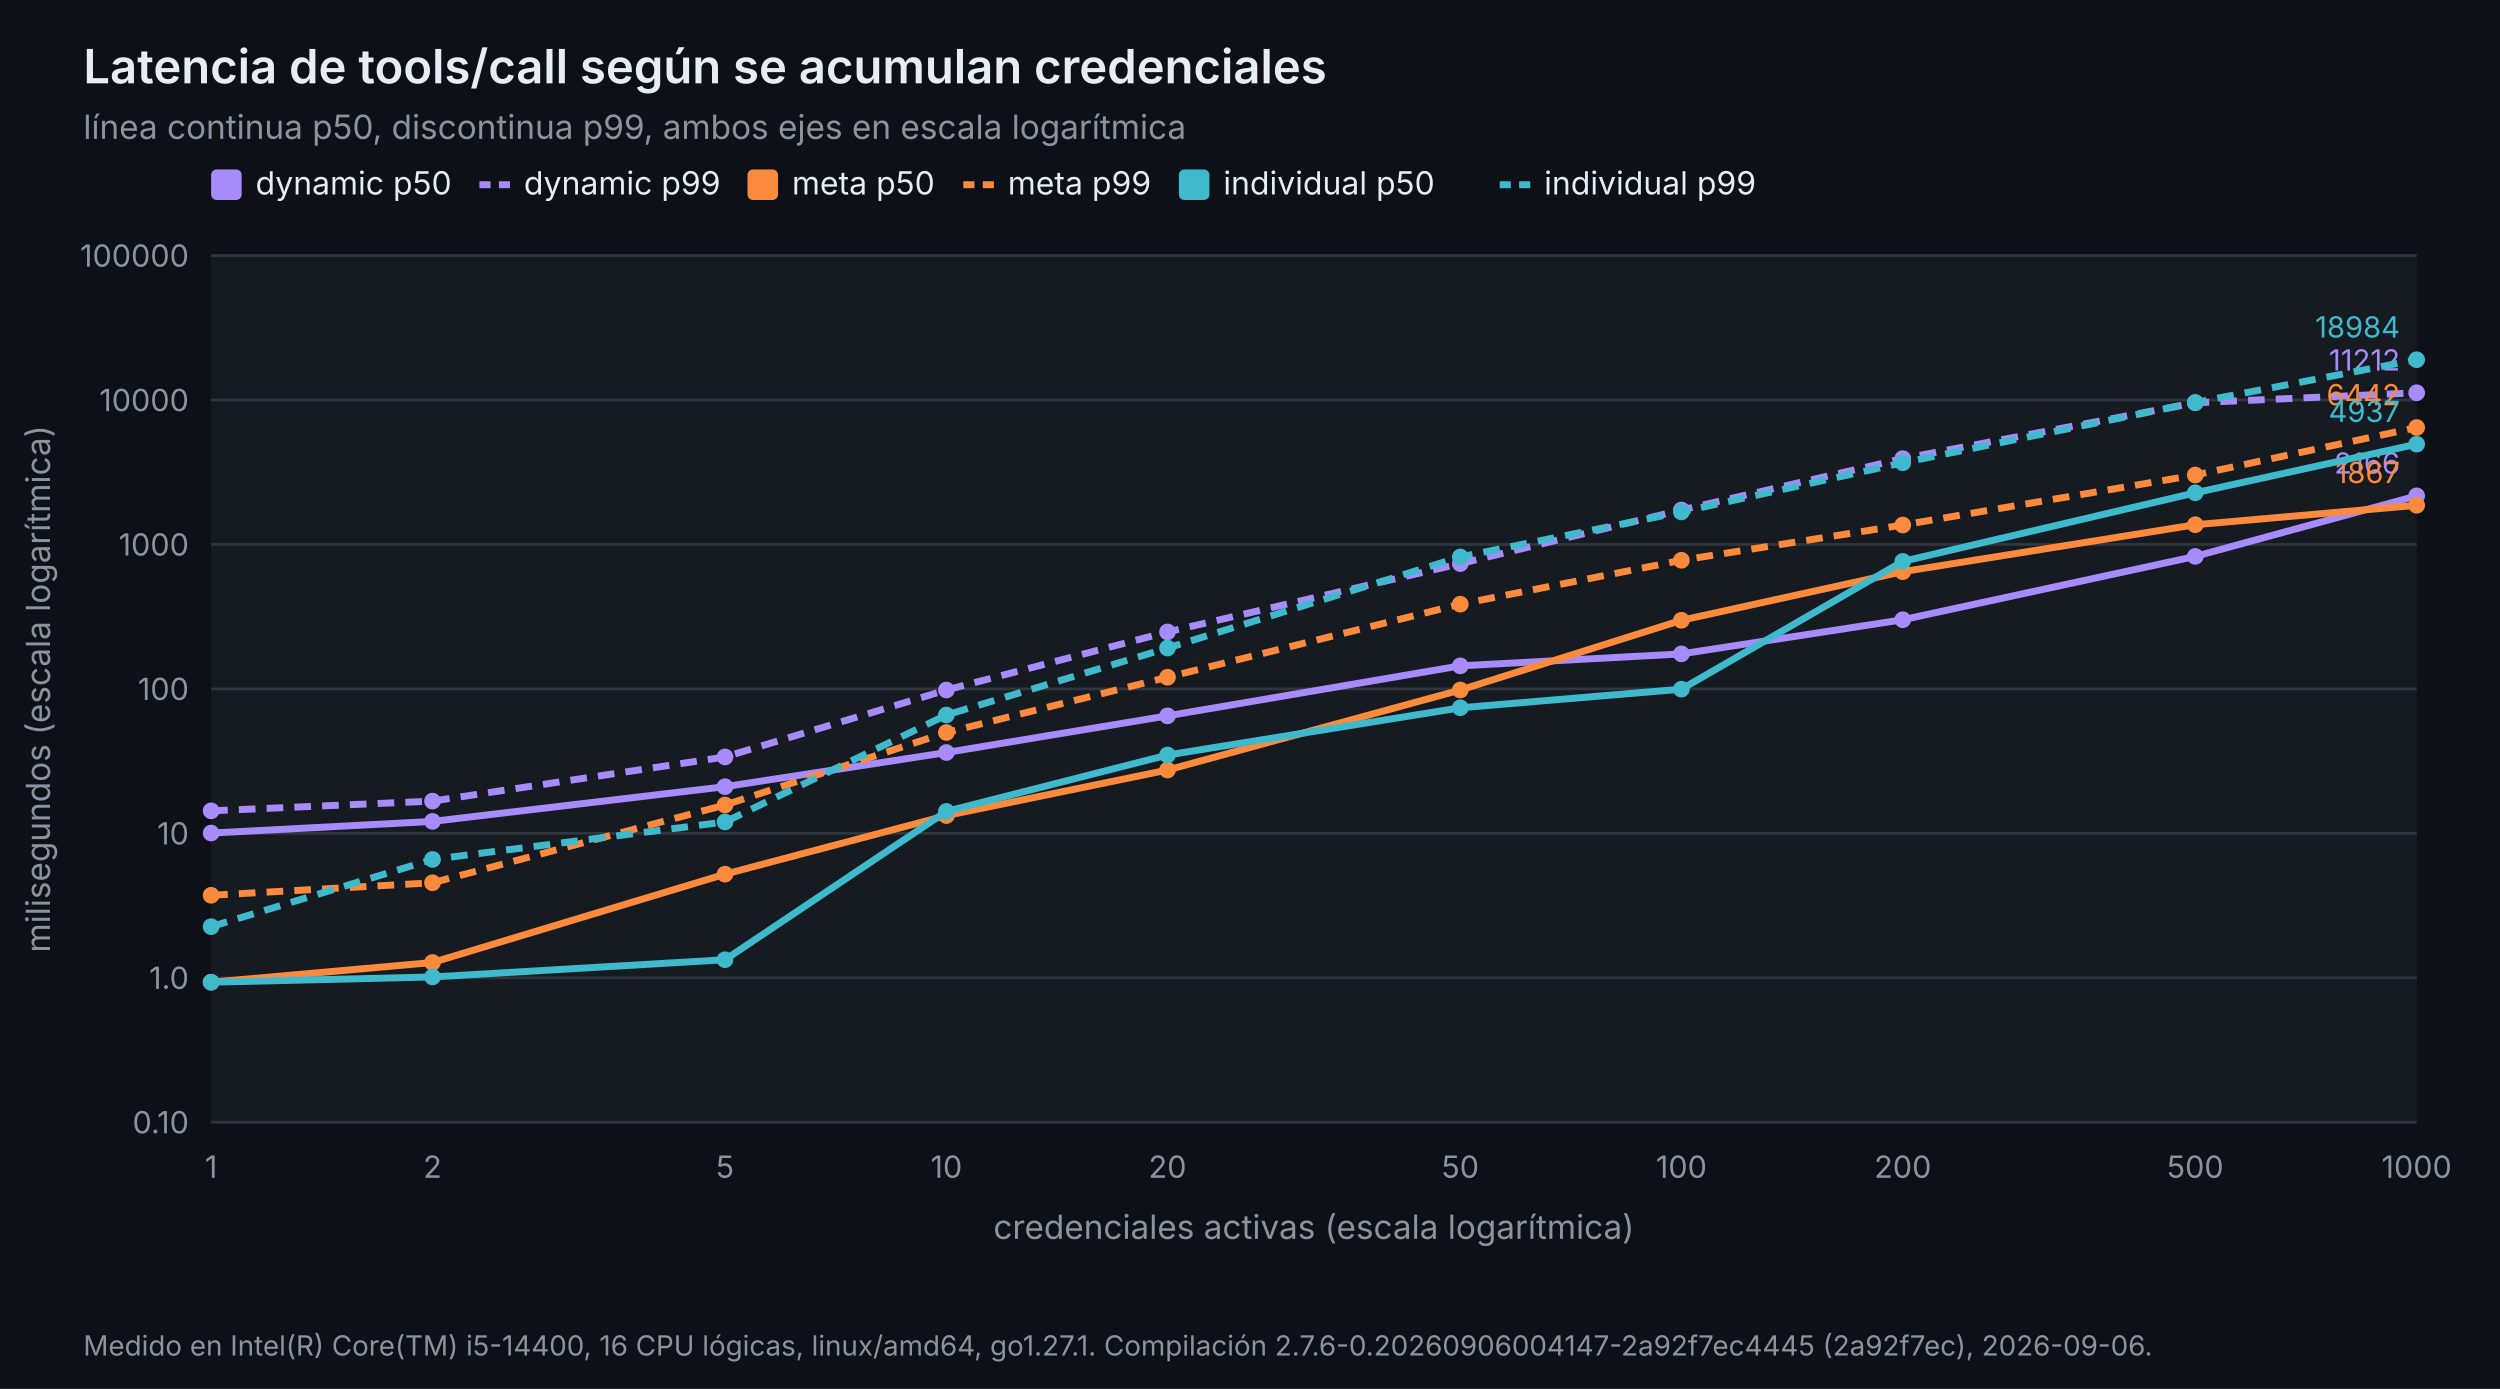
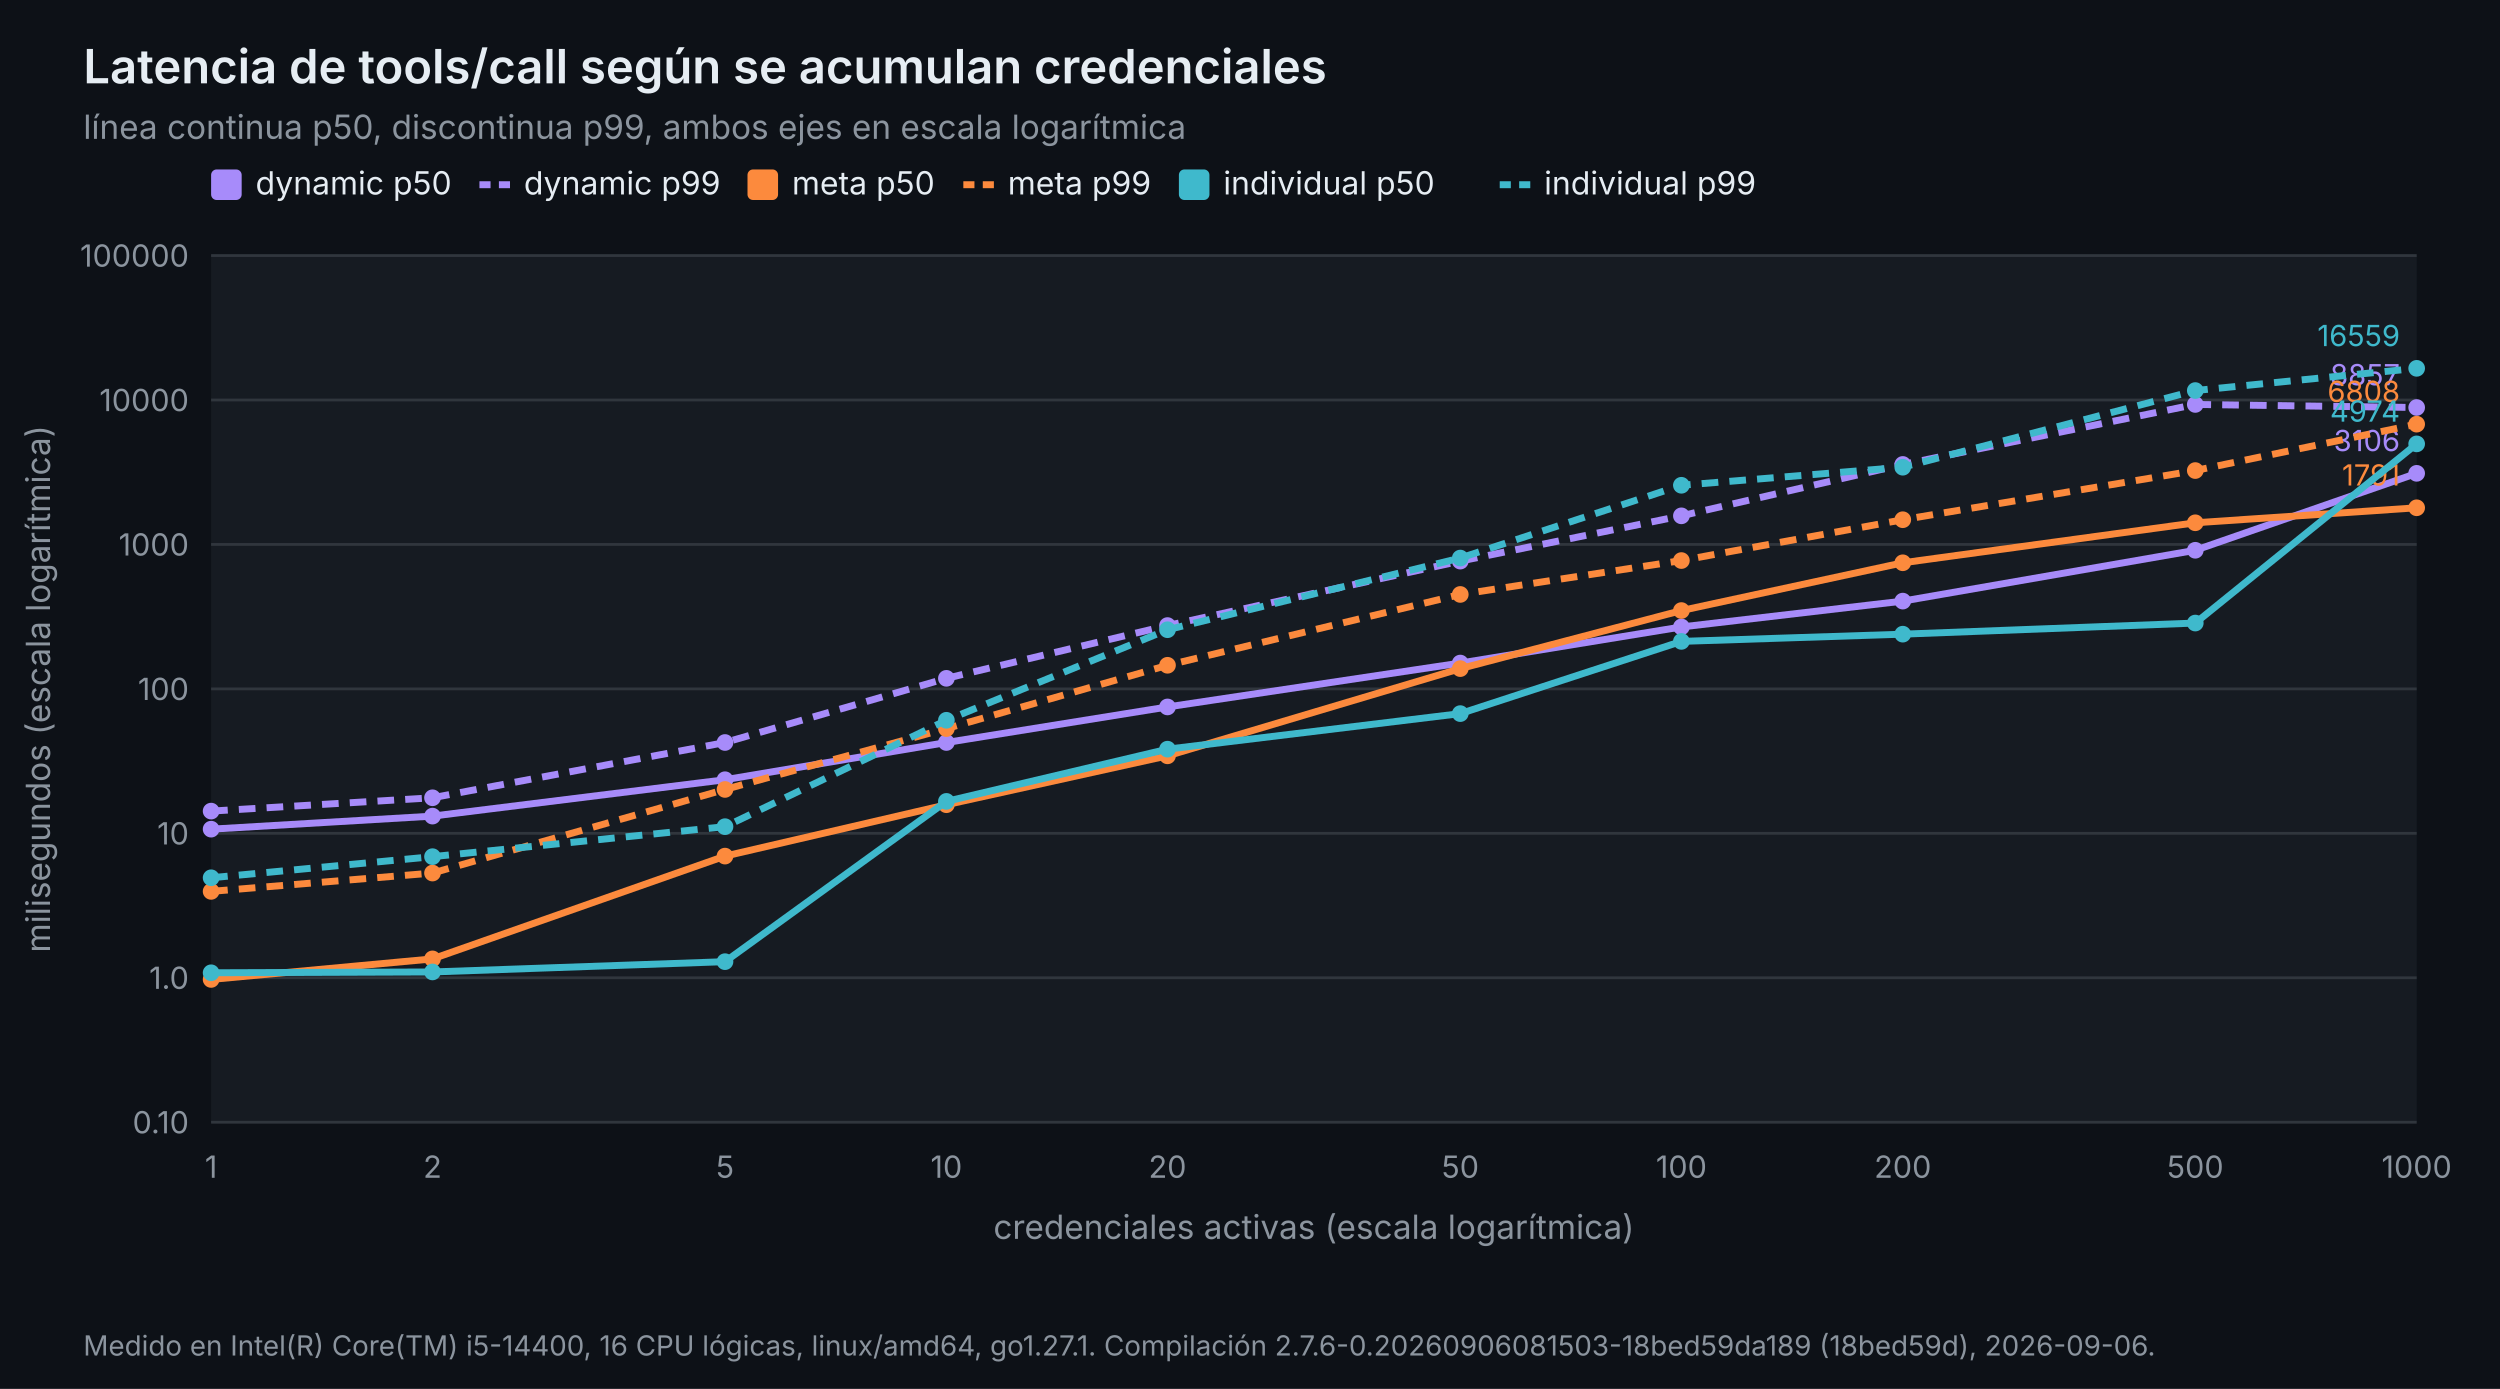
- <svg xmlns="http://www.w3.org/2000/svg" viewBox="0 0 900 500" width="900" height="500" role="img" aria-label="Latencia de tools/call según se acumulan credenciales. línea continua p50, discontinua p99, ambos ejes en escala logarítmica. Medido en Intel(R) Core(TM) i5-14400, 16 CPU lógicas, linux/amd64, go1.27.1. Compilación 2.7.6-0.20260906004147-2a92f7ec4445 (2a92f7ec), 2026-09-06.">
+ <svg xmlns="http://www.w3.org/2000/svg" viewBox="0 0 900 500" width="900" height="500" role="img" aria-label="Latencia de tools/call según se acumulan credenciales. línea continua p50, discontinua p99, ambos ejes en escala logarítmica. Medido en Intel(R) Core(TM) i5-14400, 16 CPU lógicas, linux/amd64, go1.27.1. Compilación 2.7.6-0.20260906081503-18bed59da189 (18bed59d), 2026-09-06.">
  <rect width="900" height="500" fill="#0d1117" />
  <text x="30" y="30" font-family="ui-sans-serif,system-ui,-apple-system,Segoe UI,sans-serif" font-size="17" font-weight="600" fill="#e6edf3">Latencia de tools/call según se acumulan credenciales</text>
  <text x="30" y="50" font-family="ui-sans-serif,system-ui,-apple-system,Segoe UI,sans-serif" font-size="12" fill="#8b949e">línea continua p50, discontinua p99, ambos ejes en escala logarítmica</text>
  <rect x="76" y="92" width="794" height="312" fill="#161b22" />
  <rect x="76.0" y="61.0" width="11" height="11" rx="2" fill="#a78bfa" />
  <text x="92.0" y="70.0" font-family="ui-sans-serif,system-ui,-apple-system,Segoe UI,sans-serif" font-size="11.5" fill="#e6edf3">dynamic p50</text>
  <line x1="172.6" y1="66.5" x2="183.6" y2="66.5" stroke="#a78bfa" stroke-width="2.5" stroke-dasharray="4 3" />
  <text x="188.6" y="70.0" font-family="ui-sans-serif,system-ui,-apple-system,Segoe UI,sans-serif" font-size="11.5" fill="#e6edf3">dynamic p99</text>
  <rect x="269.1" y="61.0" width="11" height="11" rx="2" fill="#fc8a3d" />
  <text x="285.1" y="70.0" font-family="ui-sans-serif,system-ui,-apple-system,Segoe UI,sans-serif" font-size="11.5" fill="#e6edf3">meta p50</text>
  <line x1="346.8" y1="66.5" x2="357.8" y2="66.5" stroke="#fc8a3d" stroke-width="2.5" stroke-dasharray="4 3" />
  <text x="362.8" y="70.0" font-family="ui-sans-serif,system-ui,-apple-system,Segoe UI,sans-serif" font-size="11.5" fill="#e6edf3">meta p99</text>
  <rect x="424.4" y="61.0" width="11" height="11" rx="2" fill="#3fb9cc" />
  <text x="440.4" y="70.0" font-family="ui-sans-serif,system-ui,-apple-system,Segoe UI,sans-serif" font-size="11.5" fill="#e6edf3">individual p50</text>
  <line x1="539.9" y1="66.5" x2="550.9" y2="66.5" stroke="#3fb9cc" stroke-width="2.5" stroke-dasharray="4 3" />
  <text x="555.9" y="70.0" font-family="ui-sans-serif,system-ui,-apple-system,Segoe UI,sans-serif" font-size="11.5" fill="#e6edf3">individual p99</text>
  <line x1="76" y1="404.0" x2="870" y2="404.0" stroke="#30363d" stroke-width="1" />
  <text x="68" y="408.0" font-family="ui-sans-serif,system-ui,-apple-system,Segoe UI,sans-serif" font-size="11" text-anchor="end" fill="#8b949e">0.10</text>
  <line x1="76" y1="352.0" x2="870" y2="352.0" stroke="#30363d" stroke-width="1" />
  <text x="68" y="356.0" font-family="ui-sans-serif,system-ui,-apple-system,Segoe UI,sans-serif" font-size="11" text-anchor="end" fill="#8b949e">1.0</text>
  <line x1="76" y1="300.0" x2="870" y2="300.0" stroke="#30363d" stroke-width="1" />
  <text x="68" y="304.0" font-family="ui-sans-serif,system-ui,-apple-system,Segoe UI,sans-serif" font-size="11" text-anchor="end" fill="#8b949e">10</text>
  <line x1="76" y1="248.0" x2="870" y2="248.0" stroke="#30363d" stroke-width="1" />
  <text x="68" y="252.0" font-family="ui-sans-serif,system-ui,-apple-system,Segoe UI,sans-serif" font-size="11" text-anchor="end" fill="#8b949e">100</text>
  <line x1="76" y1="196.0" x2="870" y2="196.0" stroke="#30363d" stroke-width="1" />
  <text x="68" y="200.0" font-family="ui-sans-serif,system-ui,-apple-system,Segoe UI,sans-serif" font-size="11" text-anchor="end" fill="#8b949e">1000</text>
  <line x1="76" y1="144.0" x2="870" y2="144.0" stroke="#30363d" stroke-width="1" />
  <text x="68" y="148.0" font-family="ui-sans-serif,system-ui,-apple-system,Segoe UI,sans-serif" font-size="11" text-anchor="end" fill="#8b949e">10000</text>
  <line x1="76" y1="92.0" x2="870" y2="92.0" stroke="#30363d" stroke-width="1" />
  <text x="68" y="96.0" font-family="ui-sans-serif,system-ui,-apple-system,Segoe UI,sans-serif" font-size="11" text-anchor="end" fill="#8b949e">100000</text>
  <text x="18" y="248.0" font-family="ui-sans-serif,system-ui,-apple-system,Segoe UI,sans-serif" font-size="12" fill="#8b949e" text-anchor="middle" transform="rotate(-90 18 248.0)">milisegundos (escala logarítmica)</text>
  <text x="473.0" y="446" font-family="ui-sans-serif,system-ui,-apple-system,Segoe UI,sans-serif" font-size="12" text-anchor="middle" fill="#8b949e">credenciales activas (escala logarítmica)</text>
-   <text x="30" y="488" font-family="ui-sans-serif,system-ui,-apple-system,Segoe UI,sans-serif" font-size="10" fill="#8b949e">Medido en Intel(R) Core(TM) i5-14400, 16 CPU lógicas, linux/amd64, go1.27.1. Compilación 2.7.6-0.20260906004147-2a92f7ec4445 (2a92f7ec), 2026-09-06.</text>
+   <text x="30" y="488" font-family="ui-sans-serif,system-ui,-apple-system,Segoe UI,sans-serif" font-size="10" fill="#8b949e">Medido en Intel(R) Core(TM) i5-14400, 16 CPU lógicas, linux/amd64, go1.27.1. Compilación 2.7.6-0.20260906081503-18bed59da189 (18bed59d), 2026-09-06.</text>
  <text x="76.0" y="424" font-family="ui-sans-serif,system-ui,-apple-system,Segoe UI,sans-serif" font-size="11" text-anchor="middle" fill="#8b949e">1</text>
  <text x="155.7" y="424" font-family="ui-sans-serif,system-ui,-apple-system,Segoe UI,sans-serif" font-size="11" text-anchor="middle" fill="#8b949e">2</text>
  <text x="261.0" y="424" font-family="ui-sans-serif,system-ui,-apple-system,Segoe UI,sans-serif" font-size="11" text-anchor="middle" fill="#8b949e">5</text>
  <text x="340.7" y="424" font-family="ui-sans-serif,system-ui,-apple-system,Segoe UI,sans-serif" font-size="11" text-anchor="middle" fill="#8b949e">10</text>
  <text x="420.3" y="424" font-family="ui-sans-serif,system-ui,-apple-system,Segoe UI,sans-serif" font-size="11" text-anchor="middle" fill="#8b949e">20</text>
  <text x="525.7" y="424" font-family="ui-sans-serif,system-ui,-apple-system,Segoe UI,sans-serif" font-size="11" text-anchor="middle" fill="#8b949e">50</text>
  <text x="605.3" y="424" font-family="ui-sans-serif,system-ui,-apple-system,Segoe UI,sans-serif" font-size="11" text-anchor="middle" fill="#8b949e">100</text>
  <text x="685.0" y="424" font-family="ui-sans-serif,system-ui,-apple-system,Segoe UI,sans-serif" font-size="11" text-anchor="middle" fill="#8b949e">200</text>
  <text x="790.3" y="424" font-family="ui-sans-serif,system-ui,-apple-system,Segoe UI,sans-serif" font-size="11" text-anchor="middle" fill="#8b949e">500</text>
  <text x="870.0" y="424" font-family="ui-sans-serif,system-ui,-apple-system,Segoe UI,sans-serif" font-size="11" text-anchor="middle" fill="#8b949e">1000</text>
-   <path d="M76.0,299.9L155.7,295.7L261.0,283.2L340.7,270.9L420.3,257.7L525.7,239.7L605.3,235.4L685.0,223.1L790.3,200.3L870.0,178.5" fill="none" stroke="#a78bfa" stroke-width="2.5" stroke-linejoin="round" />
-   <circle cx="76.0" cy="299.9" r="3" fill="#a78bfa" />
-   <circle cx="155.7" cy="295.7" r="3" fill="#a78bfa" />
-   <circle cx="261.0" cy="283.2" r="3" fill="#a78bfa" />
-   <circle cx="340.7" cy="270.9" r="3" fill="#a78bfa" />
-   <circle cx="420.3" cy="257.7" r="3" fill="#a78bfa" />
-   <circle cx="525.7" cy="239.7" r="3" fill="#a78bfa" />
-   <circle cx="605.3" cy="235.4" r="3" fill="#a78bfa" />
-   <circle cx="685.0" cy="223.1" r="3" fill="#a78bfa" />
-   <circle cx="790.3" cy="200.3" r="3" fill="#a78bfa" />
-   <circle cx="870.0" cy="178.5" r="3" fill="#a78bfa" />
-   <text x="864.0" y="170.5" font-family="ui-sans-serif,system-ui,-apple-system,Segoe UI,sans-serif" font-size="10.5" text-anchor="end" fill="#a78bfa">2166</text>
-   <path d="M76.0,291.9L155.7,288.4L261.0,272.5L340.7,248.4L420.3,227.5L525.7,202.9L605.3,183.6L685.0,165.1L790.3,145.0L870.0,141.4" fill="none" stroke="#a78bfa" stroke-width="2.5" stroke-linejoin="round" stroke-dasharray="6 4" />
-   <circle cx="76.0" cy="291.9" r="3" fill="#a78bfa" />
-   <circle cx="155.7" cy="288.4" r="3" fill="#a78bfa" />
-   <circle cx="261.0" cy="272.5" r="3" fill="#a78bfa" />
-   <circle cx="340.7" cy="248.4" r="3" fill="#a78bfa" />
-   <circle cx="420.3" cy="227.5" r="3" fill="#a78bfa" />
-   <circle cx="525.7" cy="202.9" r="3" fill="#a78bfa" />
-   <circle cx="605.3" cy="183.6" r="3" fill="#a78bfa" />
-   <circle cx="685.0" cy="165.1" r="3" fill="#a78bfa" />
-   <circle cx="790.3" cy="145.0" r="3" fill="#a78bfa" />
-   <circle cx="870.0" cy="141.4" r="3" fill="#a78bfa" />
-   <text x="864.0" y="133.4" font-family="ui-sans-serif,system-ui,-apple-system,Segoe UI,sans-serif" font-size="10.5" text-anchor="end" fill="#a78bfa">11212</text>
-   <path d="M76.0,353.6L155.7,346.5L261.0,314.7L340.7,293.6L420.3,277.2L525.7,248.4L605.3,223.3L685.0,205.8L790.3,188.9L870.0,181.9" fill="none" stroke="#fc8a3d" stroke-width="2.5" stroke-linejoin="round" />
-   <circle cx="76.0" cy="353.6" r="3" fill="#fc8a3d" />
-   <circle cx="155.7" cy="346.5" r="3" fill="#fc8a3d" />
-   <circle cx="261.0" cy="314.7" r="3" fill="#fc8a3d" />
-   <circle cx="340.7" cy="293.6" r="3" fill="#fc8a3d" />
-   <circle cx="420.3" cy="277.2" r="3" fill="#fc8a3d" />
-   <circle cx="525.7" cy="248.4" r="3" fill="#fc8a3d" />
-   <circle cx="605.3" cy="223.3" r="3" fill="#fc8a3d" />
-   <circle cx="685.0" cy="205.8" r="3" fill="#fc8a3d" />
-   <circle cx="790.3" cy="188.9" r="3" fill="#fc8a3d" />
-   <circle cx="870.0" cy="181.9" r="3" fill="#fc8a3d" />
-   <text x="864.0" y="173.9" font-family="ui-sans-serif,system-ui,-apple-system,Segoe UI,sans-serif" font-size="10.5" text-anchor="end" fill="#fc8a3d">1867</text>
-   <path d="M76.0,322.3L155.7,317.8L261.0,289.8L340.7,263.7L420.3,243.8L525.7,217.5L605.3,201.7L685.0,189.0L790.3,171.0L870.0,153.9" fill="none" stroke="#fc8a3d" stroke-width="2.5" stroke-linejoin="round" stroke-dasharray="6 4" />
-   <circle cx="76.0" cy="322.3" r="3" fill="#fc8a3d" />
-   <circle cx="155.7" cy="317.8" r="3" fill="#fc8a3d" />
-   <circle cx="261.0" cy="289.8" r="3" fill="#fc8a3d" />
-   <circle cx="340.7" cy="263.7" r="3" fill="#fc8a3d" />
-   <circle cx="420.3" cy="243.8" r="3" fill="#fc8a3d" />
-   <circle cx="525.7" cy="217.5" r="3" fill="#fc8a3d" />
-   <circle cx="605.3" cy="201.7" r="3" fill="#fc8a3d" />
-   <circle cx="685.0" cy="189.0" r="3" fill="#fc8a3d" />
-   <circle cx="790.3" cy="171.0" r="3" fill="#fc8a3d" />
-   <circle cx="870.0" cy="153.9" r="3" fill="#fc8a3d" />
-   <text x="864.0" y="145.9" font-family="ui-sans-serif,system-ui,-apple-system,Segoe UI,sans-serif" font-size="10.5" text-anchor="end" fill="#fc8a3d">6442</text>
-   <path d="M76.0,353.6L155.7,351.7L261.0,345.5L340.7,292.1L420.3,271.8L525.7,254.8L605.3,248.1L685.0,202.1L790.3,177.4L870.0,159.9" fill="none" stroke="#3fb9cc" stroke-width="2.5" stroke-linejoin="round" />
-   <circle cx="76.0" cy="353.6" r="3" fill="#3fb9cc" />
-   <circle cx="155.7" cy="351.7" r="3" fill="#3fb9cc" />
-   <circle cx="261.0" cy="345.5" r="3" fill="#3fb9cc" />
-   <circle cx="340.7" cy="292.1" r="3" fill="#3fb9cc" />
-   <circle cx="420.3" cy="271.8" r="3" fill="#3fb9cc" />
-   <circle cx="525.7" cy="254.8" r="3" fill="#3fb9cc" />
-   <circle cx="605.3" cy="248.1" r="3" fill="#3fb9cc" />
-   <circle cx="685.0" cy="202.1" r="3" fill="#3fb9cc" />
-   <circle cx="790.3" cy="177.4" r="3" fill="#3fb9cc" />
-   <circle cx="870.0" cy="159.9" r="3" fill="#3fb9cc" />
-   <text x="864.0" y="151.9" font-family="ui-sans-serif,system-ui,-apple-system,Segoe UI,sans-serif" font-size="10.5" text-anchor="end" fill="#3fb9cc">4937</text>
-   <path d="M76.0,333.6L155.7,309.4L261.0,295.9L340.7,257.4L420.3,233.3L525.7,200.5L605.3,184.3L685.0,166.6L790.3,144.9L870.0,129.5" fill="none" stroke="#3fb9cc" stroke-width="2.5" stroke-linejoin="round" stroke-dasharray="6 4" />
-   <circle cx="76.0" cy="333.6" r="3" fill="#3fb9cc" />
-   <circle cx="155.7" cy="309.4" r="3" fill="#3fb9cc" />
-   <circle cx="261.0" cy="295.9" r="3" fill="#3fb9cc" />
-   <circle cx="340.7" cy="257.4" r="3" fill="#3fb9cc" />
-   <circle cx="420.3" cy="233.3" r="3" fill="#3fb9cc" />
-   <circle cx="525.7" cy="200.5" r="3" fill="#3fb9cc" />
-   <circle cx="605.3" cy="184.3" r="3" fill="#3fb9cc" />
-   <circle cx="685.0" cy="166.6" r="3" fill="#3fb9cc" />
-   <circle cx="790.3" cy="144.9" r="3" fill="#3fb9cc" />
-   <circle cx="870.0" cy="129.5" r="3" fill="#3fb9cc" />
-   <text x="864.0" y="121.5" font-family="ui-sans-serif,system-ui,-apple-system,Segoe UI,sans-serif" font-size="10.5" text-anchor="end" fill="#3fb9cc">18984</text>
+   <path d="M76.0,298.5L155.7,293.8L261.0,280.7L340.7,267.3L420.3,254.5L525.7,238.7L605.3,225.7L685.0,216.4L790.3,198.1L870.0,170.4" fill="none" stroke="#a78bfa" stroke-width="2.5" stroke-linejoin="round" />
+   <circle cx="76.0" cy="298.5" r="3" fill="#a78bfa" />
+   <circle cx="155.7" cy="293.8" r="3" fill="#a78bfa" />
+   <circle cx="261.0" cy="280.7" r="3" fill="#a78bfa" />
+   <circle cx="340.7" cy="267.3" r="3" fill="#a78bfa" />
+   <circle cx="420.3" cy="254.5" r="3" fill="#a78bfa" />
+   <circle cx="525.7" cy="238.7" r="3" fill="#a78bfa" />
+   <circle cx="605.3" cy="225.7" r="3" fill="#a78bfa" />
+   <circle cx="685.0" cy="216.4" r="3" fill="#a78bfa" />
+   <circle cx="790.3" cy="198.1" r="3" fill="#a78bfa" />
+   <circle cx="870.0" cy="170.4" r="3" fill="#a78bfa" />
+   <text x="864.0" y="162.4" font-family="ui-sans-serif,system-ui,-apple-system,Segoe UI,sans-serif" font-size="10.5" text-anchor="end" fill="#a78bfa">3106</text>
+   <path d="M76.0,292.0L155.7,287.2L261.0,267.3L340.7,244.2L420.3,225.2L525.7,202.0L605.3,185.7L685.0,167.2L790.3,145.6L870.0,146.7" fill="none" stroke="#a78bfa" stroke-width="2.5" stroke-linejoin="round" stroke-dasharray="6 4" />
+   <circle cx="76.0" cy="292.0" r="3" fill="#a78bfa" />
+   <circle cx="155.7" cy="287.2" r="3" fill="#a78bfa" />
+   <circle cx="261.0" cy="267.3" r="3" fill="#a78bfa" />
+   <circle cx="340.7" cy="244.2" r="3" fill="#a78bfa" />
+   <circle cx="420.3" cy="225.2" r="3" fill="#a78bfa" />
+   <circle cx="525.7" cy="202.0" r="3" fill="#a78bfa" />
+   <circle cx="605.3" cy="185.7" r="3" fill="#a78bfa" />
+   <circle cx="685.0" cy="167.2" r="3" fill="#a78bfa" />
+   <circle cx="790.3" cy="145.6" r="3" fill="#a78bfa" />
+   <circle cx="870.0" cy="146.7" r="3" fill="#a78bfa" />
+   <text x="864.0" y="138.7" font-family="ui-sans-serif,system-ui,-apple-system,Segoe UI,sans-serif" font-size="10.5" text-anchor="end" fill="#a78bfa">8857</text>
+   <path d="M76.0,352.6L155.7,345.2L261.0,308.2L340.7,289.7L420.3,272.1L525.7,240.7L605.3,219.8L685.0,202.6L790.3,188.2L870.0,182.8" fill="none" stroke="#fc8a3d" stroke-width="2.5" stroke-linejoin="round" />
+   <circle cx="76.0" cy="352.6" r="3" fill="#fc8a3d" />
+   <circle cx="155.7" cy="345.2" r="3" fill="#fc8a3d" />
+   <circle cx="261.0" cy="308.2" r="3" fill="#fc8a3d" />
+   <circle cx="340.7" cy="289.7" r="3" fill="#fc8a3d" />
+   <circle cx="420.3" cy="272.1" r="3" fill="#fc8a3d" />
+   <circle cx="525.7" cy="240.7" r="3" fill="#fc8a3d" />
+   <circle cx="605.3" cy="219.8" r="3" fill="#fc8a3d" />
+   <circle cx="685.0" cy="202.6" r="3" fill="#fc8a3d" />
+   <circle cx="790.3" cy="188.2" r="3" fill="#fc8a3d" />
+   <circle cx="870.0" cy="182.8" r="3" fill="#fc8a3d" />
+   <text x="864.0" y="174.8" font-family="ui-sans-serif,system-ui,-apple-system,Segoe UI,sans-serif" font-size="10.5" text-anchor="end" fill="#fc8a3d">1791</text>
+   <path d="M76.0,320.9L155.7,314.3L261.0,284.2L340.7,262.3L420.3,239.5L525.7,214.0L605.3,201.8L685.0,187.1L790.3,169.4L870.0,152.7" fill="none" stroke="#fc8a3d" stroke-width="2.5" stroke-linejoin="round" stroke-dasharray="6 4" />
+   <circle cx="76.0" cy="320.9" r="3" fill="#fc8a3d" />
+   <circle cx="155.7" cy="314.3" r="3" fill="#fc8a3d" />
+   <circle cx="261.0" cy="284.2" r="3" fill="#fc8a3d" />
+   <circle cx="340.7" cy="262.3" r="3" fill="#fc8a3d" />
+   <circle cx="420.3" cy="239.5" r="3" fill="#fc8a3d" />
+   <circle cx="525.7" cy="214.0" r="3" fill="#fc8a3d" />
+   <circle cx="605.3" cy="201.8" r="3" fill="#fc8a3d" />
+   <circle cx="685.0" cy="187.1" r="3" fill="#fc8a3d" />
+   <circle cx="790.3" cy="169.4" r="3" fill="#fc8a3d" />
+   <circle cx="870.0" cy="152.7" r="3" fill="#fc8a3d" />
+   <text x="864.0" y="144.7" font-family="ui-sans-serif,system-ui,-apple-system,Segoe UI,sans-serif" font-size="10.5" text-anchor="end" fill="#fc8a3d">6808</text>
+   <path d="M76.0,350.2L155.7,349.9L261.0,346.2L340.7,288.5L420.3,269.7L525.7,256.9L605.3,230.9L685.0,228.3L790.3,224.3L870.0,159.8" fill="none" stroke="#3fb9cc" stroke-width="2.5" stroke-linejoin="round" />
+   <circle cx="76.0" cy="350.2" r="3" fill="#3fb9cc" />
+   <circle cx="155.7" cy="349.9" r="3" fill="#3fb9cc" />
+   <circle cx="261.0" cy="346.2" r="3" fill="#3fb9cc" />
+   <circle cx="340.7" cy="288.5" r="3" fill="#3fb9cc" />
+   <circle cx="420.3" cy="269.7" r="3" fill="#3fb9cc" />
+   <circle cx="525.7" cy="256.9" r="3" fill="#3fb9cc" />
+   <circle cx="605.3" cy="230.9" r="3" fill="#3fb9cc" />
+   <circle cx="685.0" cy="228.3" r="3" fill="#3fb9cc" />
+   <circle cx="790.3" cy="224.3" r="3" fill="#3fb9cc" />
+   <circle cx="870.0" cy="159.8" r="3" fill="#3fb9cc" />
+   <text x="864.0" y="151.8" font-family="ui-sans-serif,system-ui,-apple-system,Segoe UI,sans-serif" font-size="10.5" text-anchor="end" fill="#3fb9cc">4974</text>
+   <path d="M76.0,316.0L155.7,308.4L261.0,297.6L340.7,259.3L420.3,226.7L525.7,200.9L605.3,174.7L685.0,168.2L790.3,140.6L870.0,132.6" fill="none" stroke="#3fb9cc" stroke-width="2.5" stroke-linejoin="round" stroke-dasharray="6 4" />
+   <circle cx="76.0" cy="316.0" r="3" fill="#3fb9cc" />
+   <circle cx="155.7" cy="308.4" r="3" fill="#3fb9cc" />
+   <circle cx="261.0" cy="297.6" r="3" fill="#3fb9cc" />
+   <circle cx="340.7" cy="259.3" r="3" fill="#3fb9cc" />
+   <circle cx="420.3" cy="226.7" r="3" fill="#3fb9cc" />
+   <circle cx="525.7" cy="200.9" r="3" fill="#3fb9cc" />
+   <circle cx="605.3" cy="174.7" r="3" fill="#3fb9cc" />
+   <circle cx="685.0" cy="168.2" r="3" fill="#3fb9cc" />
+   <circle cx="790.3" cy="140.6" r="3" fill="#3fb9cc" />
+   <circle cx="870.0" cy="132.6" r="3" fill="#3fb9cc" />
+   <text x="864.0" y="124.6" font-family="ui-sans-serif,system-ui,-apple-system,Segoe UI,sans-serif" font-size="10.5" text-anchor="end" fill="#3fb9cc">16559</text>
</svg>
